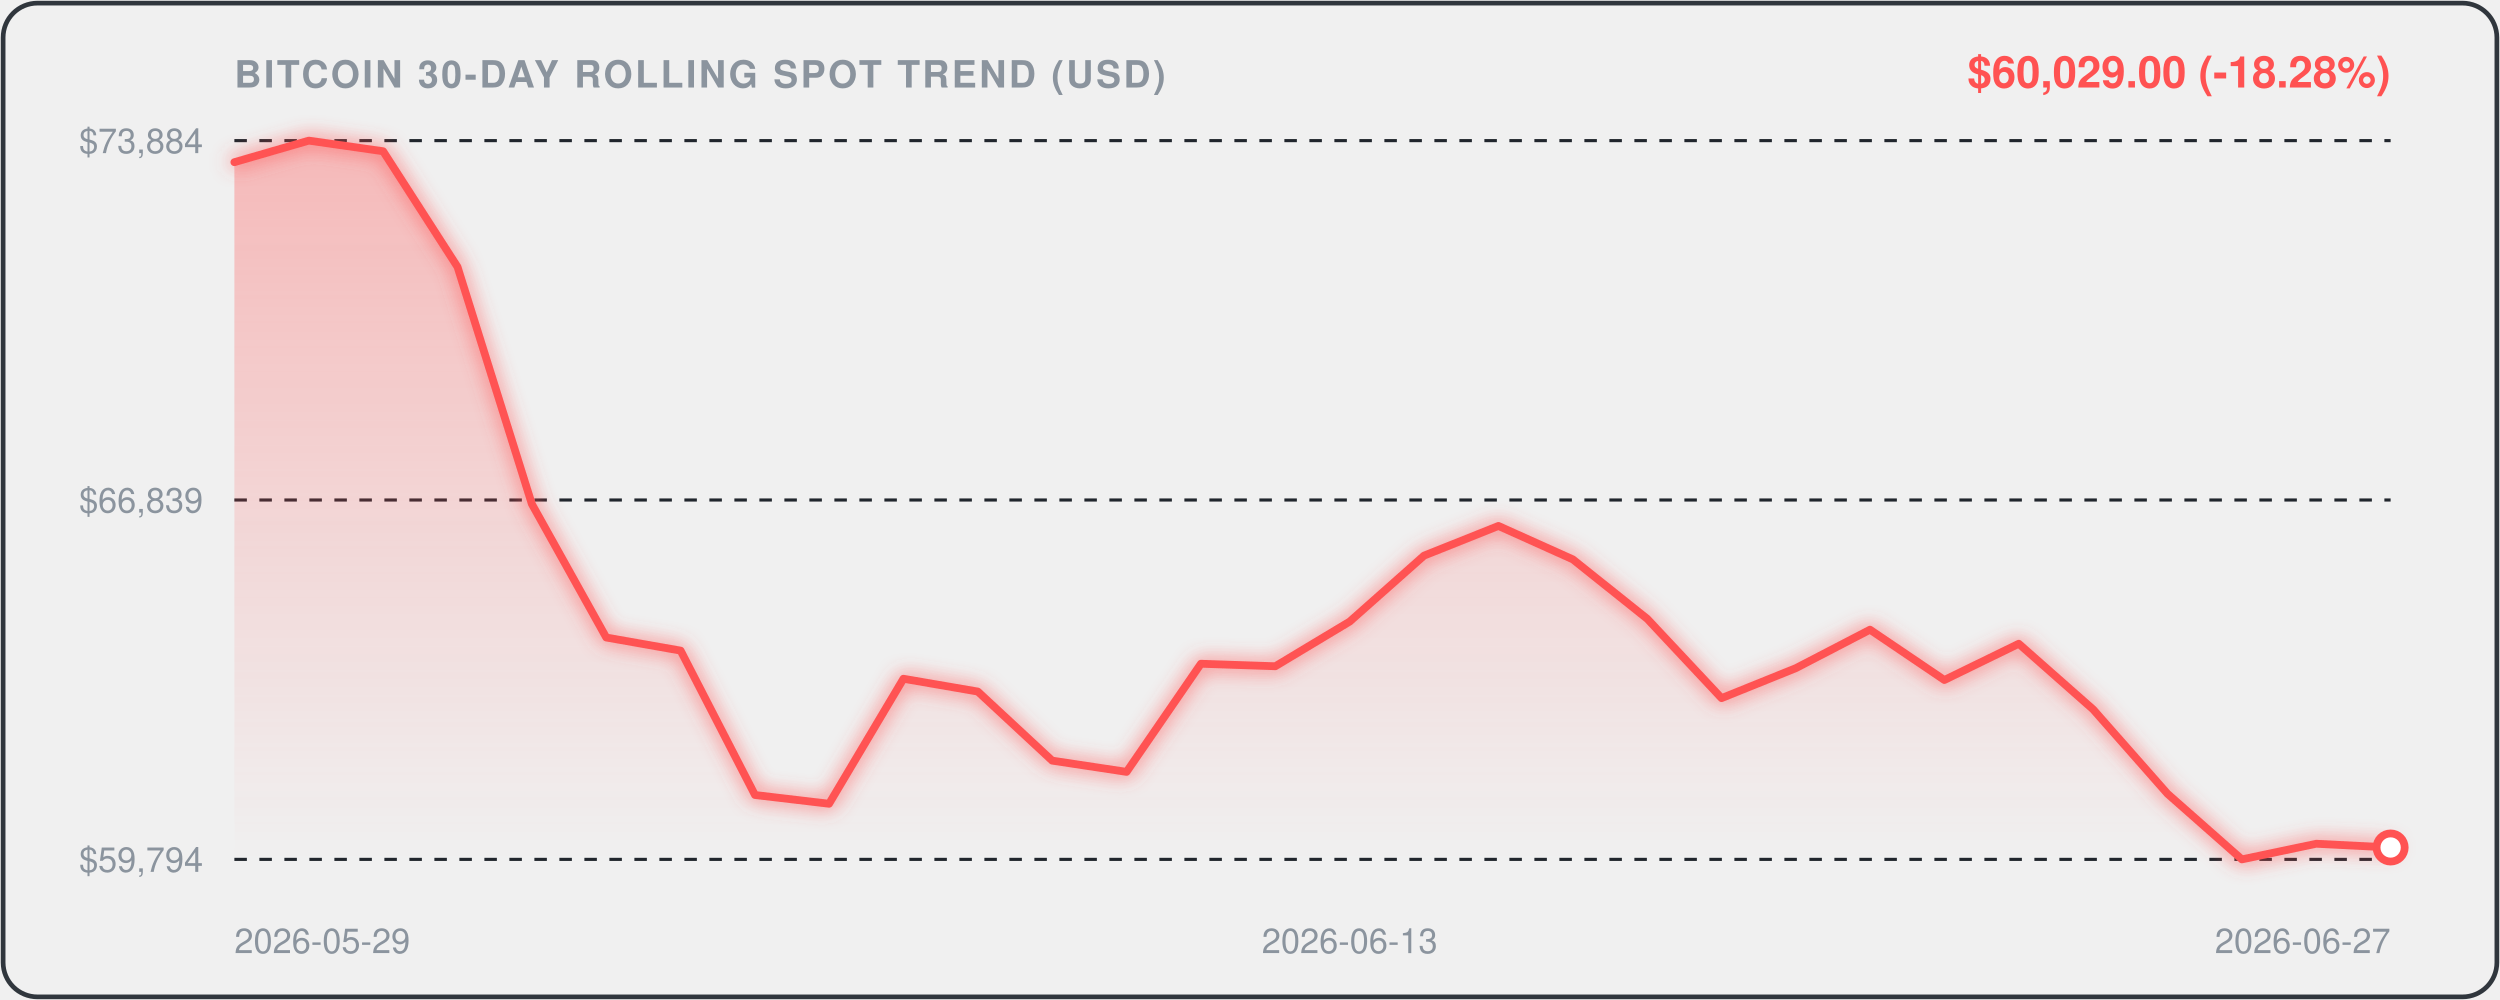
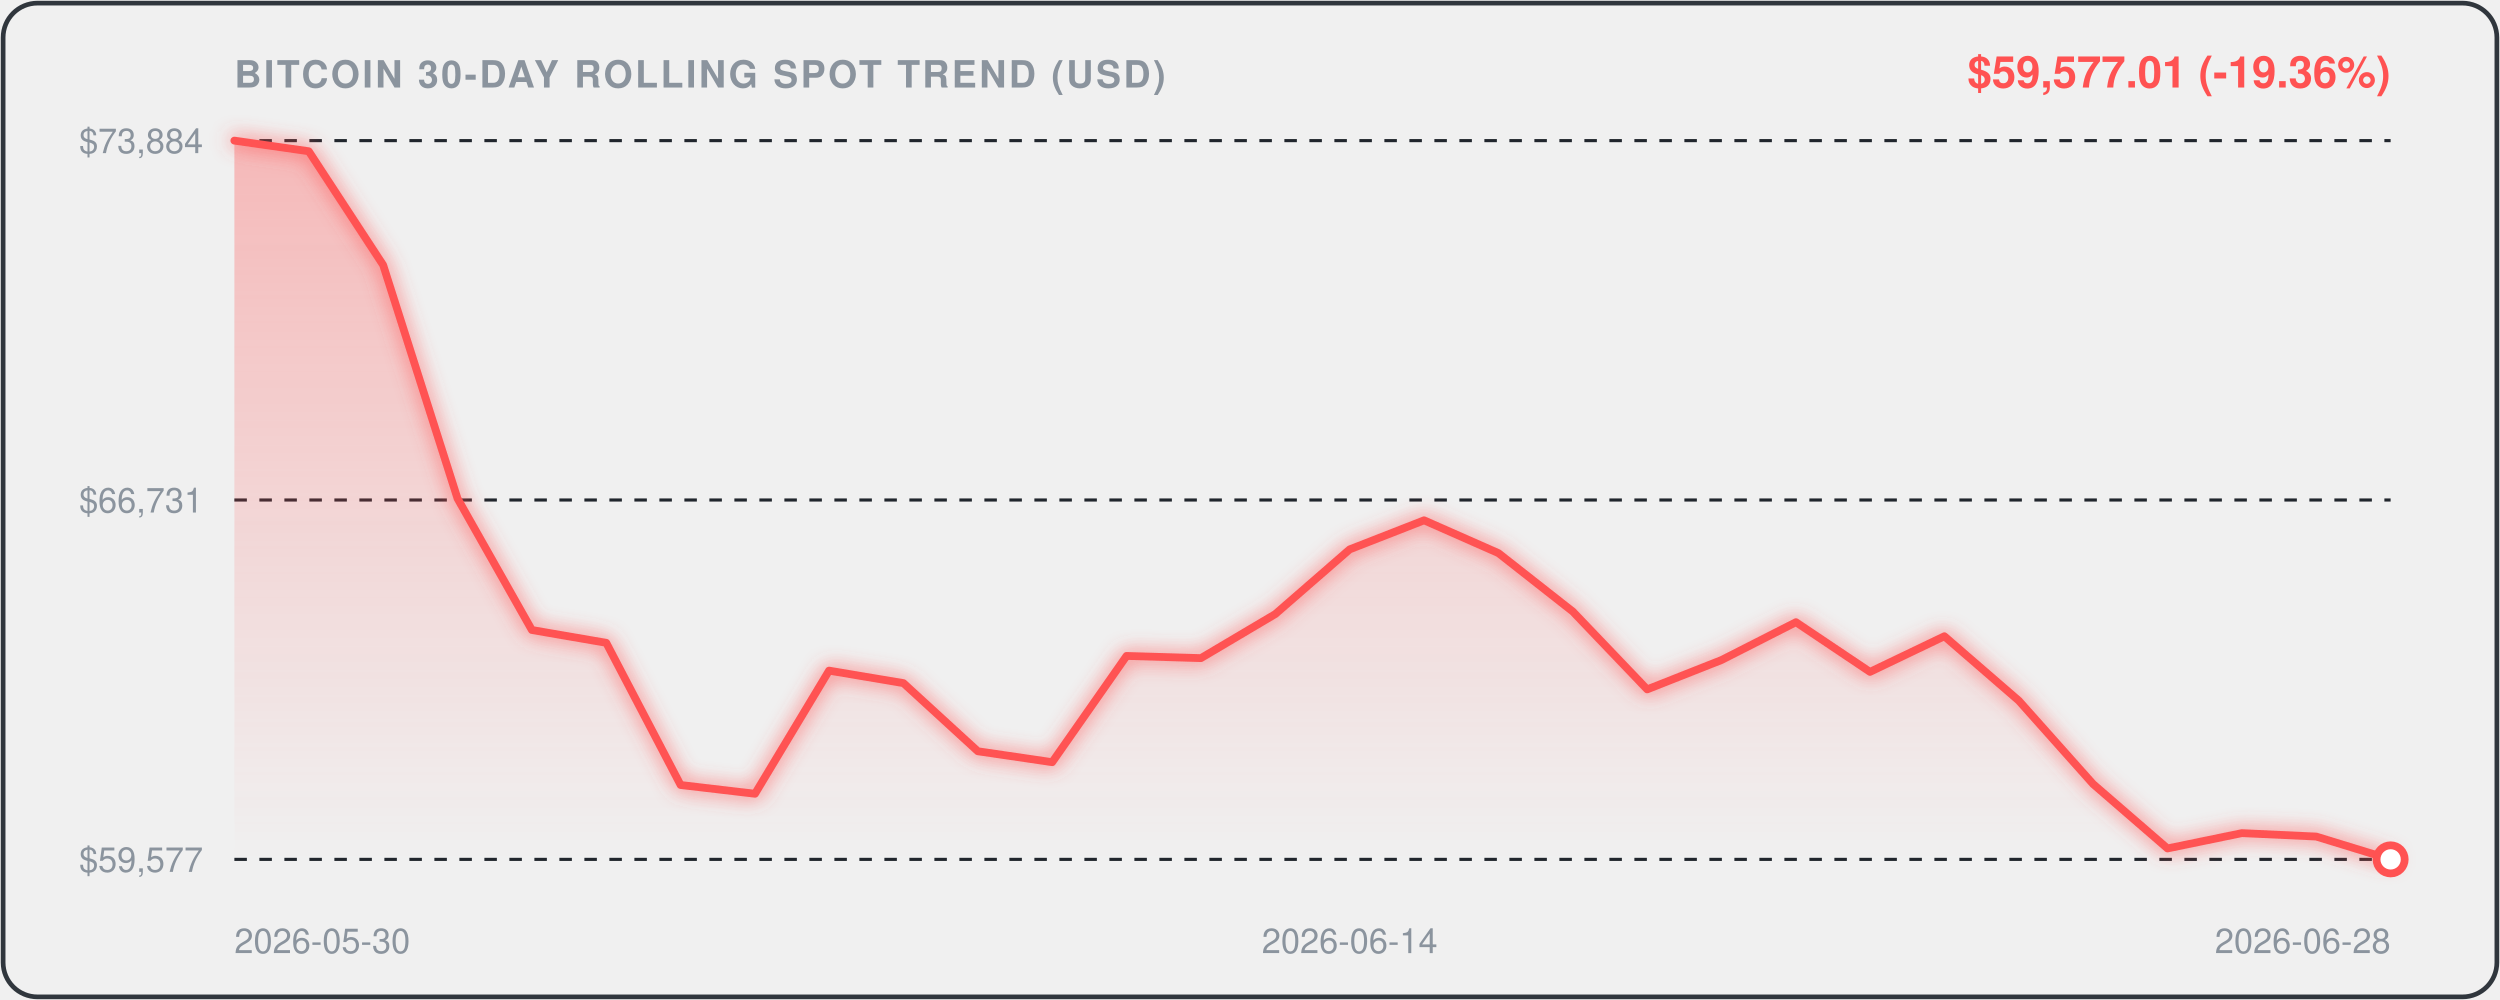
<svg xmlns="http://www.w3.org/2000/svg" viewBox="0 0 800 320" width="100%" height="100%" style="background:#0d1117;border-radius:12px;font-family:-apple-system,BlinkMacSystemFont,'Segoe UI',Helvetica,Arial,sans-serif;">
  <defs>
    <linearGradient id="areaGrad" x1="0" y1="0" x2="0" y2="1">
      <stop offset="0%" stop-color="rgba(255, 82, 82, 0.35)" />
      <stop offset="100%" stop-color="rgba(255, 82, 82, 0.0)" />
    </linearGradient>
    <filter id="glow" x="-20%" y="-20%" width="140%" height="140%">
      <feGaussianBlur stdDeviation="3" result="blur" />
      <feComposite in="SourceGraphic" in2="blur" operator="over" />
    </filter>
  </defs>
  <rect x="1" y="1" width="798" height="318" rx="11" fill="none" stroke="#30363d" stroke-width="1.5" />
  <text x="75" y="28" fill="#8b949e" font-size="12" font-weight="600" letter-spacing="0.8">BITCOIN 30-DAY ROLLING SPOT TREND (USD)</text>
-   <text x="765" y="28" text-anchor="end" fill="#FF5252" font-size="14" font-weight="700">$60,029.00 (-18.28%)</text>
+   <text x="765" y="28" text-anchor="end" fill="#FF5252" font-size="14" font-weight="700">$59,577.01 (-19.36%)</text>
  <line x1="75" y1="45" x2="765" y2="45" stroke="#21262d" stroke-width="1" stroke-dasharray="4,4" />
  <text x="65" y="49" text-anchor="end" fill="#8b949e" font-size="11">$73,884</text>
  <line x1="75" y1="160.0" x2="765" y2="160.0" stroke="#21262d" stroke-width="1" stroke-dasharray="4,4" />
-   <text x="65" y="164.0" text-anchor="end" fill="#8b949e" font-size="11">$66,839</text>
+   <text x="65" y="164.0" text-anchor="end" fill="#8b949e" font-size="11">$66,731</text>
  <line x1="75" y1="275" x2="765" y2="275" stroke="#21262d" stroke-width="1" stroke-dasharray="4,4" />
-   <text x="65" y="279" text-anchor="end" fill="#8b949e" font-size="11">$59,794</text>
-   <path d="M 75.0,51.9 L 98.8,45.0 L 122.6,48.4 L 146.4,85.4 L 170.2,161.3 L 194.0,204.0 L 217.8,208.2 L 241.6,254.4 L 265.3,257.2 L 289.1,217.2 L 312.9,221.3 L 336.7,243.4 L 360.5,247.0 L 384.3,212.4 L 408.1,213.2 L 431.9,198.9 L 455.7,177.8 L 479.5,168.3 L 503.3,179.0 L 527.1,198.0 L 550.9,223.4 L 574.7,213.8 L 598.4,201.5 L 622.2,217.6 L 646.0,206.0 L 669.8,227.0 L 693.6,254.0 L 717.4,275.0 L 741.2,270.0 L 765.0,271.2 L 765.0,275.0 L 75.0,275.0 Z" fill="url(#areaGrad)" />
-   <path d="M 75.0,51.9 L 98.8,45.0 L 122.6,48.4 L 146.4,85.4 L 170.2,161.3 L 194.0,204.0 L 217.8,208.2 L 241.6,254.4 L 265.3,257.2 L 289.1,217.2 L 312.9,221.3 L 336.7,243.4 L 360.5,247.0 L 384.3,212.4 L 408.1,213.2 L 431.9,198.9 L 455.7,177.8 L 479.5,168.3 L 503.3,179.0 L 527.1,198.0 L 550.9,223.4 L 574.7,213.8 L 598.4,201.5 L 622.2,217.6 L 646.0,206.0 L 669.8,227.0 L 693.6,254.0 L 717.4,275.0 L 741.2,270.0 L 765.0,271.2" fill="none" stroke="#FF5252" stroke-width="2.5" stroke-linecap="round" stroke-linejoin="round" filter="url(#glow)" />
-   <circle cx="765.0" cy="271.2" r="4.5" fill="#ffffff" stroke="#FF5252" stroke-width="2.5" />
-   <text x="75.0" y="305" fill="#8b949e" font-size="11" text-anchor="start">2026-05-29</text>
-   <text x="431.9" y="305" fill="#8b949e" font-size="11" text-anchor="middle">2026-06-13</text>
-   <text x="765.0" y="305" fill="#8b949e" font-size="11" text-anchor="end">2026-06-27</text>
+   <text x="65" y="279" text-anchor="end" fill="#8b949e" font-size="11">$59,577</text>
+   <path d="M 75.0,45.0 L 98.8,48.4 L 122.6,84.8 L 146.4,159.5 L 170.2,201.6 L 194.0,205.7 L 217.8,251.2 L 241.6,254.0 L 265.3,214.6 L 289.1,218.6 L 312.9,240.4 L 336.7,243.9 L 360.5,209.9 L 384.3,210.6 L 408.1,196.5 L 431.9,175.8 L 455.7,166.5 L 479.5,177.0 L 503.3,195.7 L 527.1,220.6 L 550.9,211.2 L 574.7,199.1 L 598.4,215.0 L 622.2,203.6 L 646.0,224.2 L 669.8,250.9 L 693.6,271.5 L 717.4,266.6 L 741.2,267.7 L 765.0,275.0 L 765.0,275.0 L 75.0,275.0 Z" fill="url(#areaGrad)" />
+   <path d="M 75.0,45.0 L 98.8,48.4 L 122.6,84.8 L 146.4,159.5 L 170.2,201.6 L 194.0,205.7 L 217.8,251.2 L 241.6,254.0 L 265.3,214.6 L 289.1,218.6 L 312.9,240.4 L 336.7,243.9 L 360.5,209.9 L 384.3,210.6 L 408.1,196.5 L 431.9,175.8 L 455.7,166.5 L 479.5,177.0 L 503.3,195.7 L 527.1,220.6 L 550.9,211.2 L 574.7,199.1 L 598.4,215.0 L 622.2,203.6 L 646.0,224.2 L 669.8,250.9 L 693.6,271.5 L 717.4,266.6 L 741.2,267.7 L 765.0,275.0" fill="none" stroke="#FF5252" stroke-width="2.5" stroke-linecap="round" stroke-linejoin="round" filter="url(#glow)" />
+   <circle cx="765.0" cy="275.0" r="4.5" fill="#ffffff" stroke="#FF5252" stroke-width="2.5" />
+   <text x="75.0" y="305" fill="#8b949e" font-size="11" text-anchor="start">2026-05-30</text>
+   <text x="431.9" y="305" fill="#8b949e" font-size="11" text-anchor="middle">2026-06-14</text>
+   <text x="765.0" y="305" fill="#8b949e" font-size="11" text-anchor="end">2026-06-28</text>
</svg>
